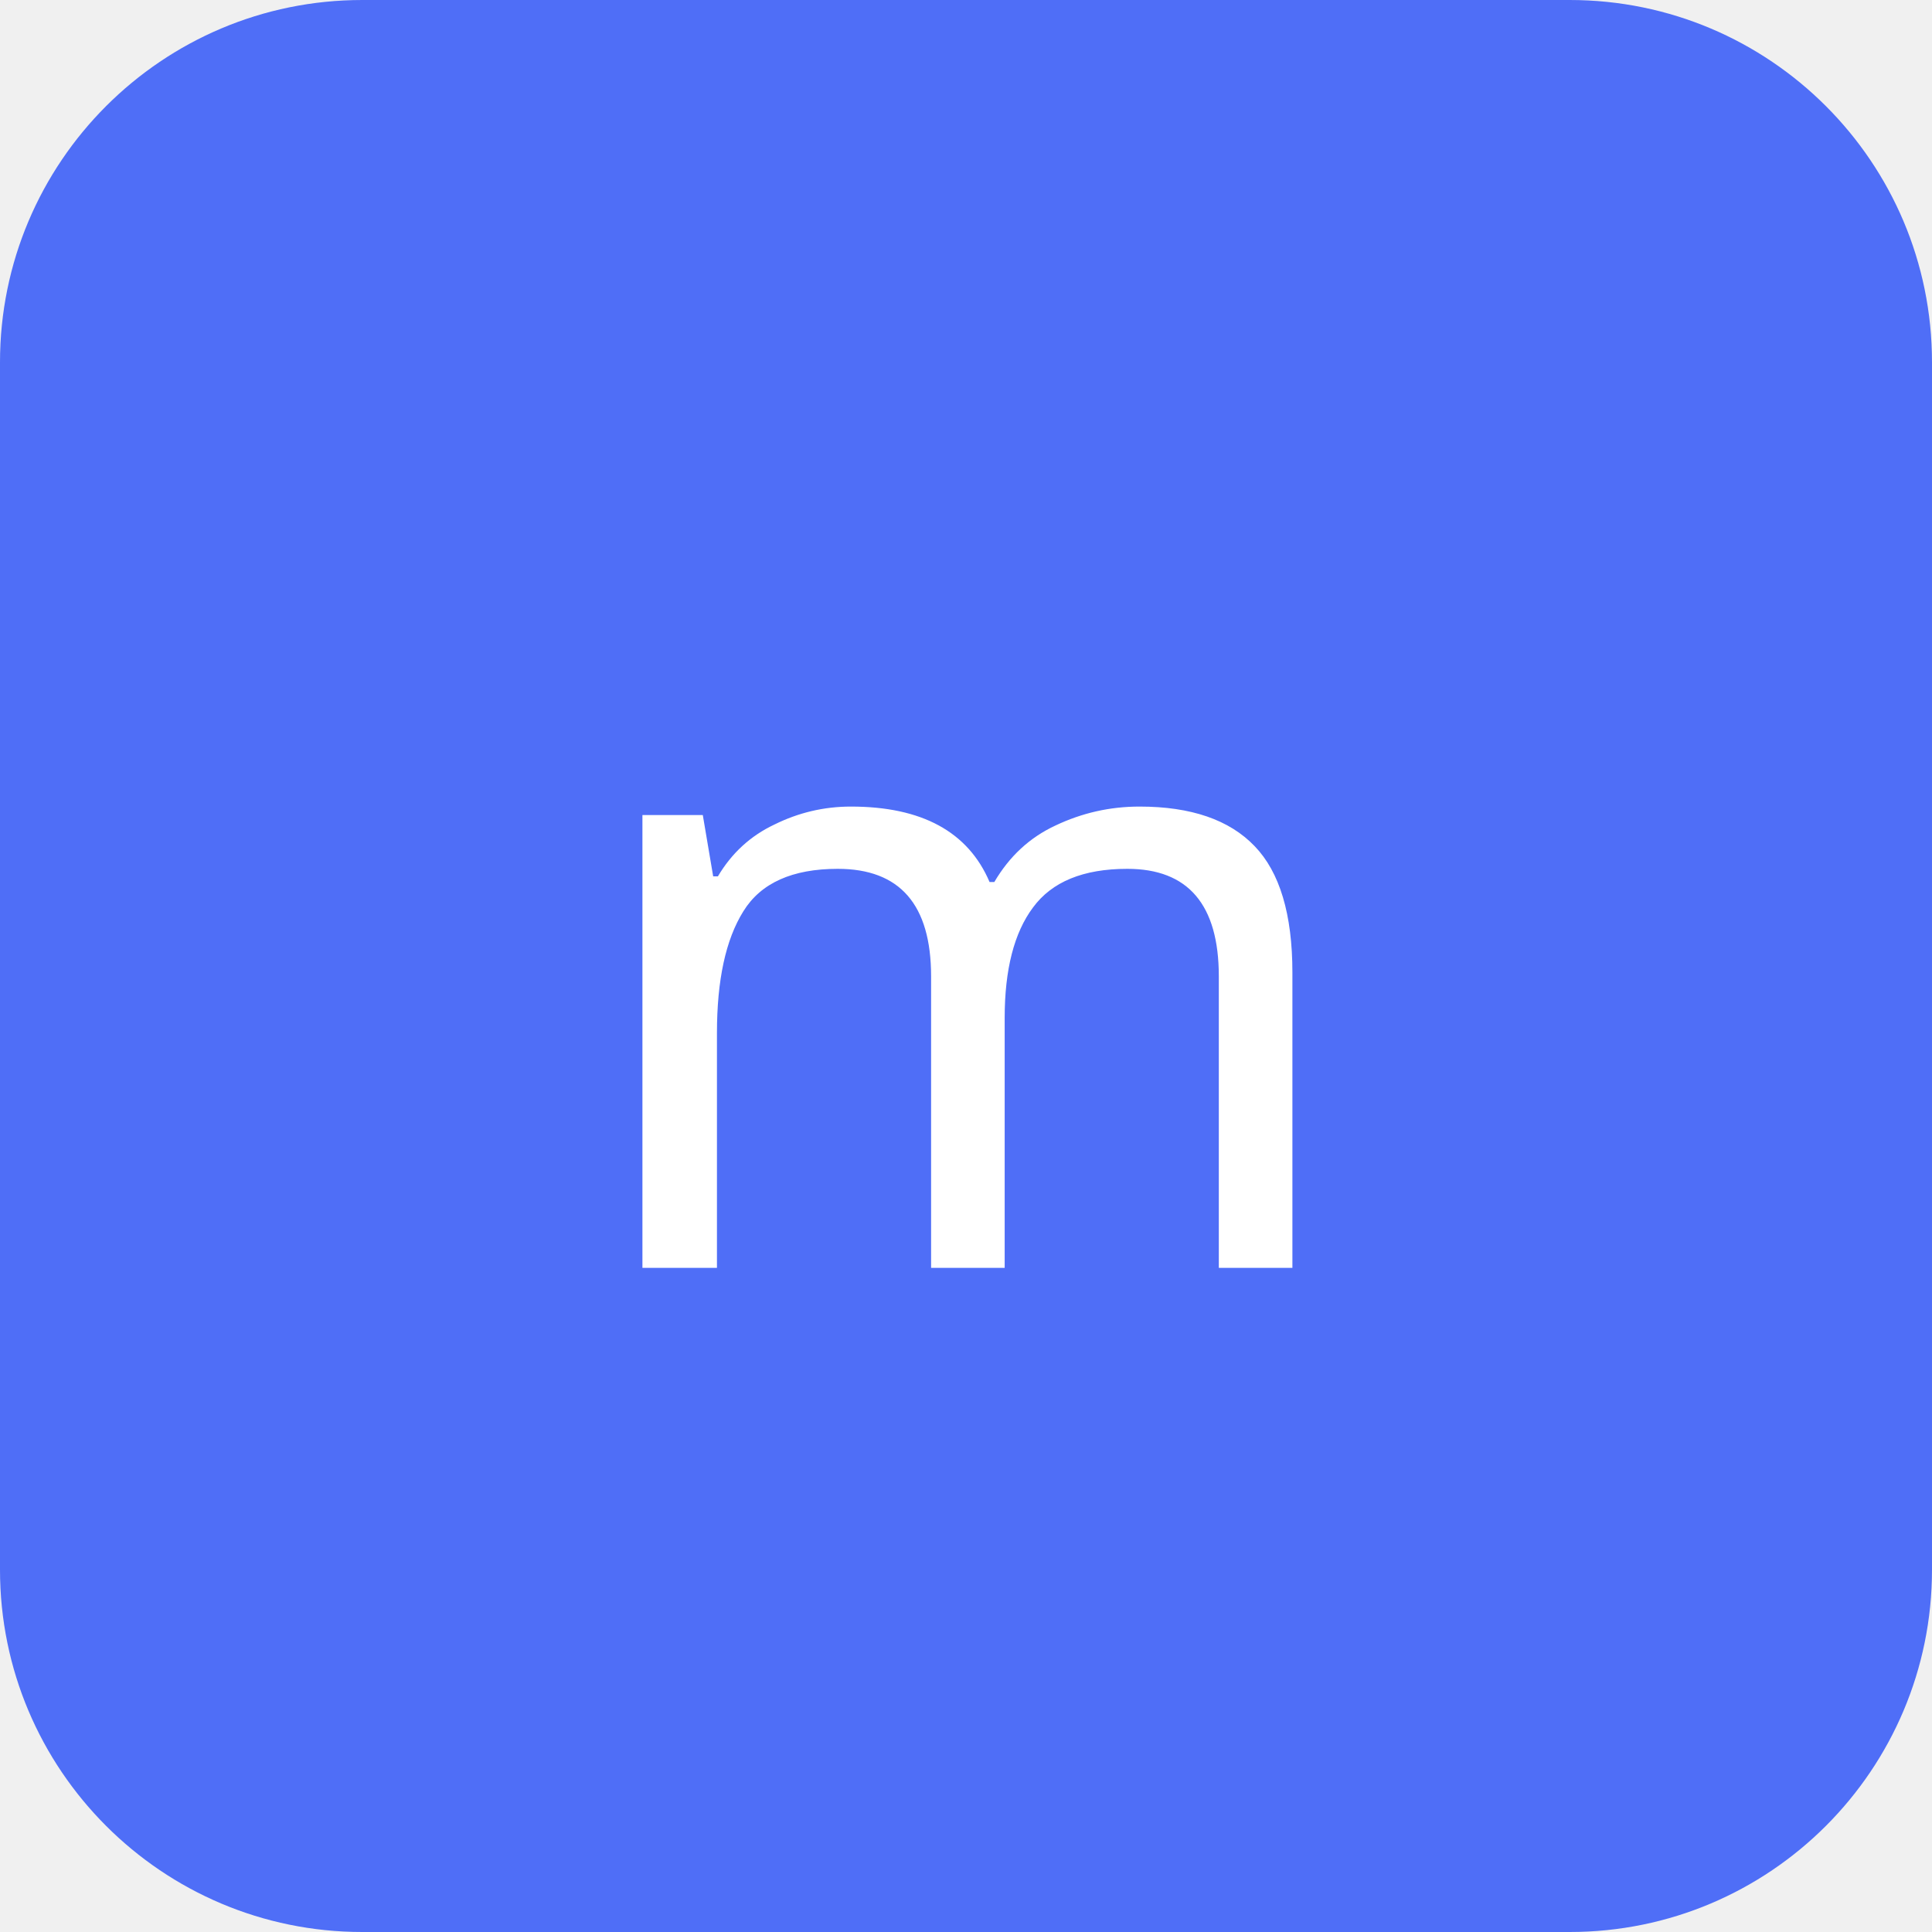
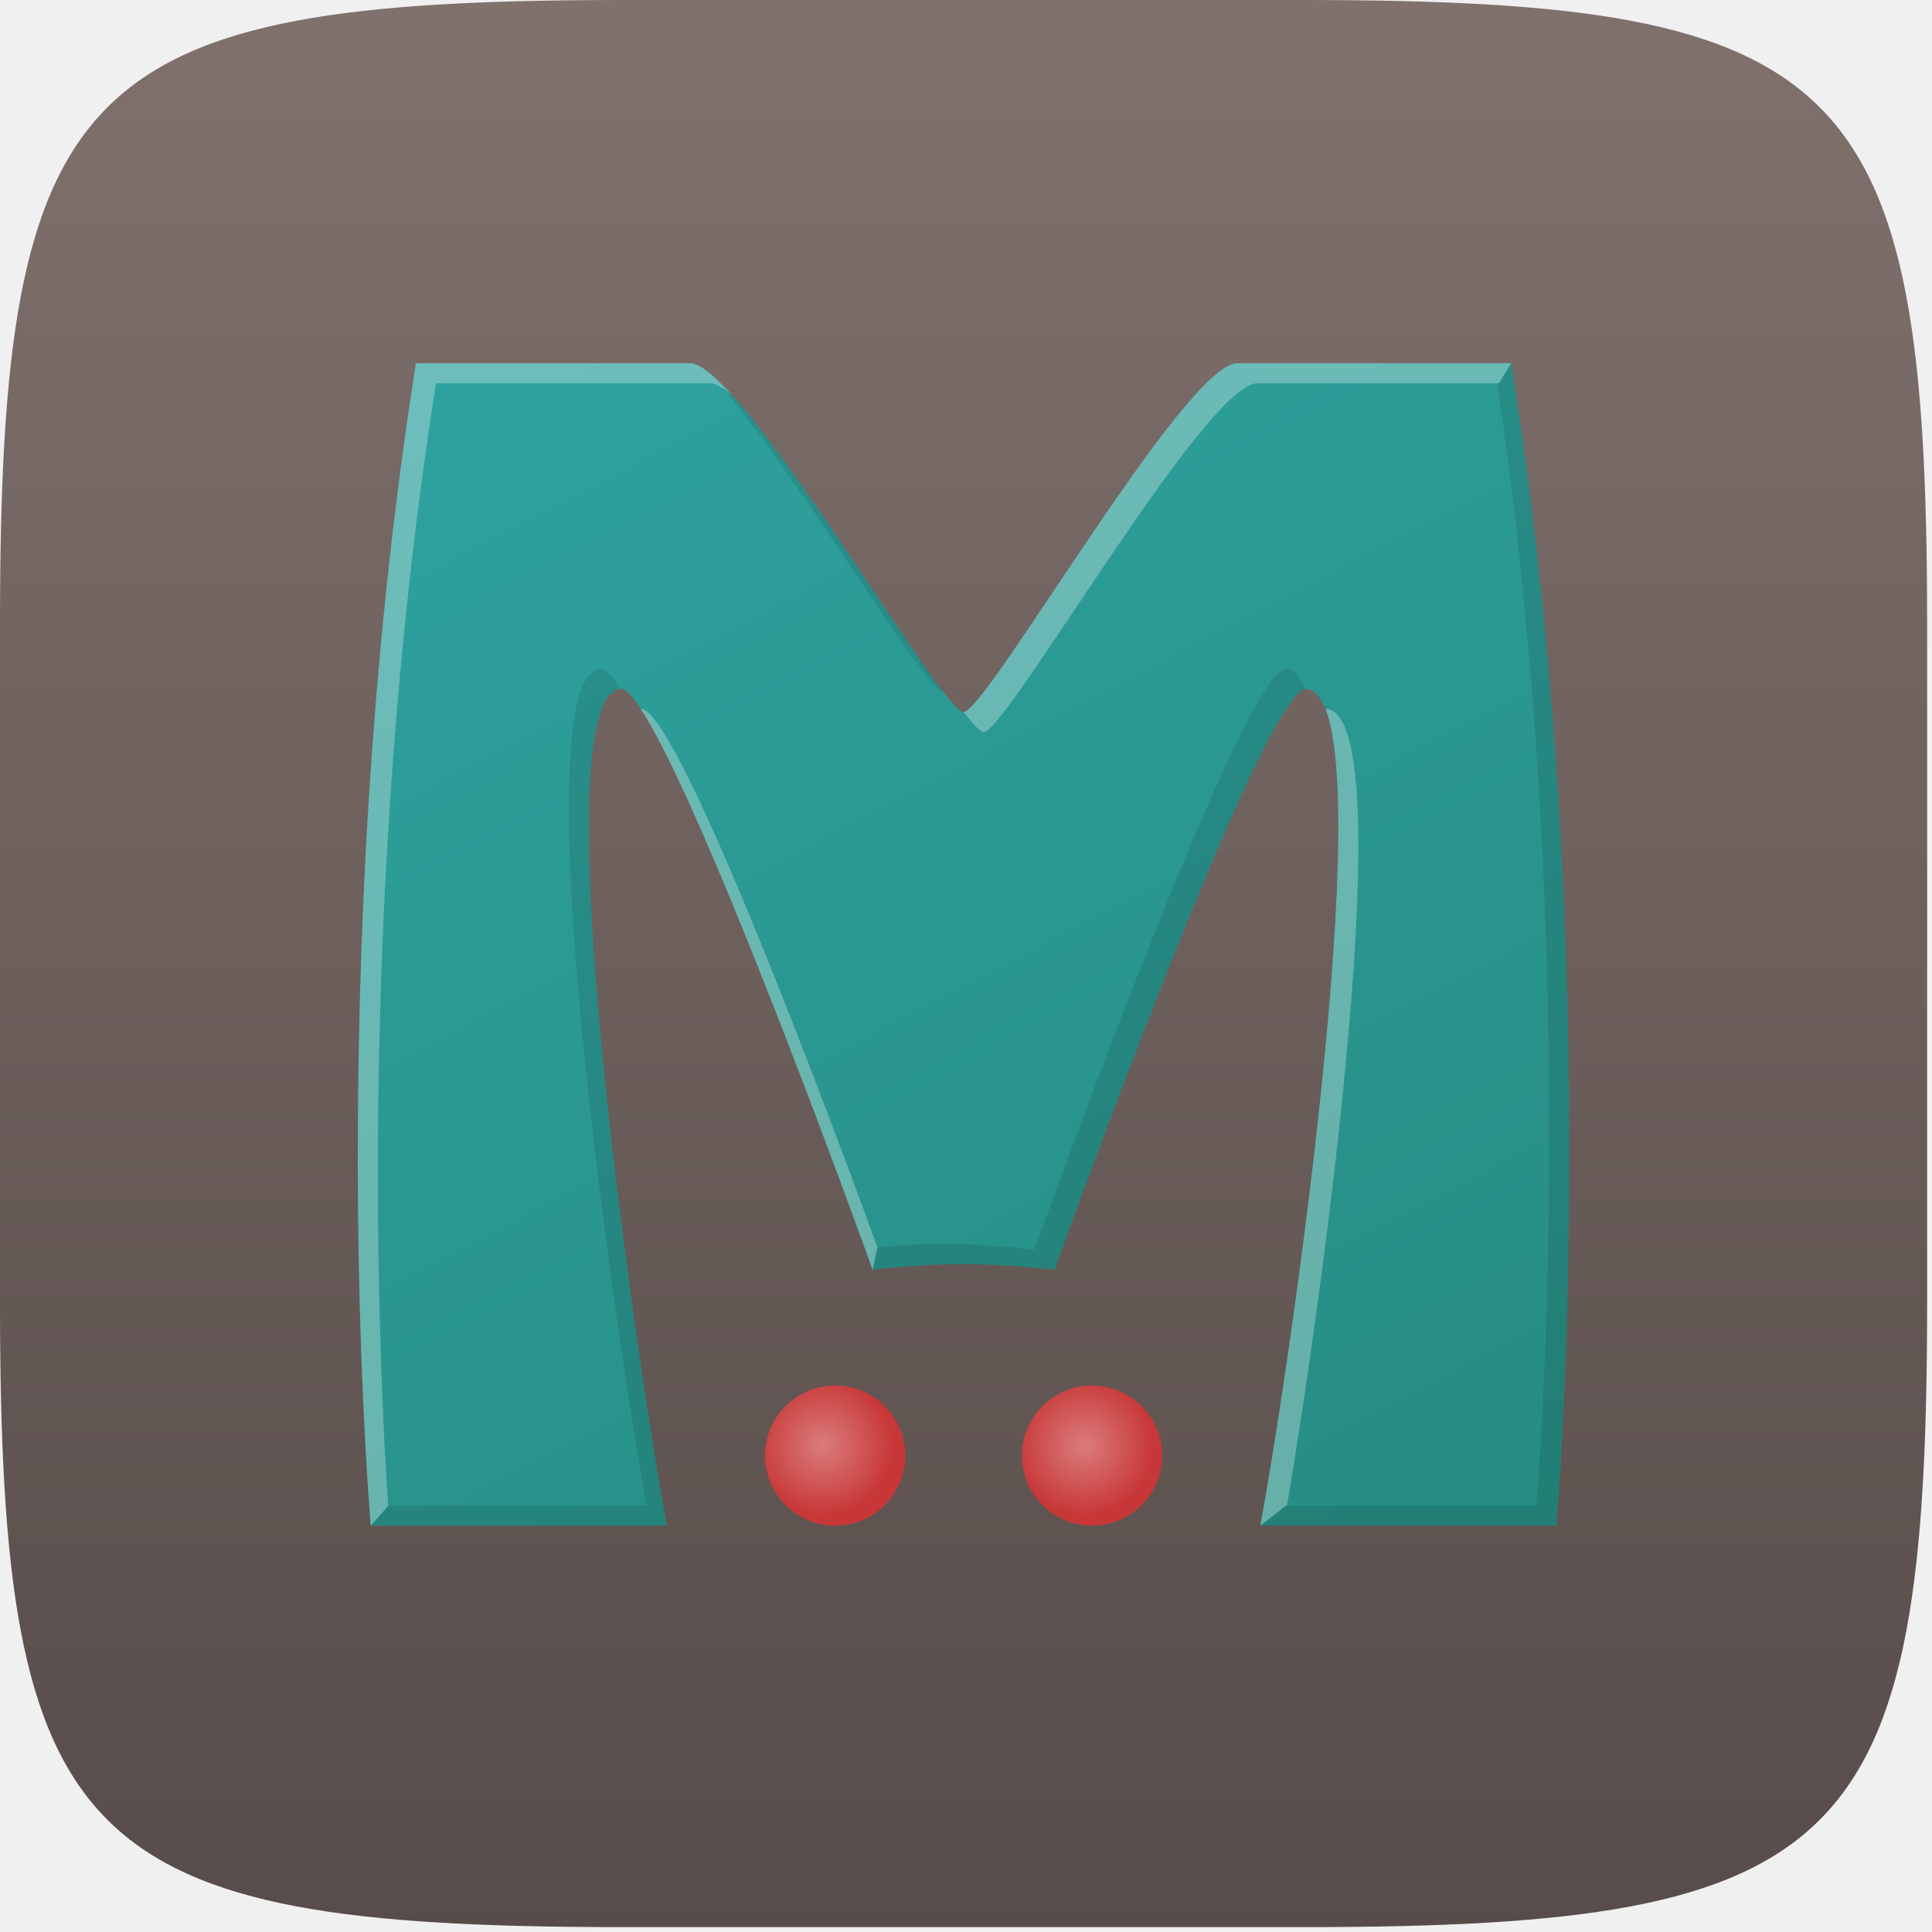
- <svg xmlns="http://www.w3.org/2000/svg" viewBox="0 0 32 32">
-   <rect width="32" height="32" rx="6" fill="#4f6ef7" />
-   <text x="16" y="21" font-size="14" fill="#fff" text-anchor="middle" font-family="sans-serif">m</text>
+ <svg xmlns="http://www.w3.org/2000/svg" viewBox="0 0 254 254">
+   <defs>
+     <radialGradient id="SVG6UFCFeCN" cx="41.406%" cy="42.708%" r="50%" fx="41.406%" fy="42.708%">
+       <stop offset="0%" stop-color="#db7c7c" />
+       <stop offset="100%" stop-color="#c83737" />
+     </radialGradient>
+     <radialGradient id="SVGCgxlNyXP" cx="44.271%" cy="42.708%" r="50%" fx="44.271%" fy="42.708%">
+       <stop offset="0%" stop-color="#db7c7c" />
+       <stop offset="100%" stop-color="#c83737" />
+     </radialGradient>
+     <linearGradient id="SVGdlWcUdVg" x1="50%" x2="50%" y1="100%" y2="0%">
+       <stop offset="0%" stop-color="#574c4a" />
+       <stop offset="100%" stop-color="#80716d" />
+     </linearGradient>
+     <linearGradient id="SVGubS1kldG" x1="88.778%" x2="30.149%" y1="98.342%" y2="-8.68%">
+       <stop offset="0%" stop-color="#268d83" />
+       <stop offset="100%" stop-color="#2ea19e" />
+     </linearGradient>
+   </defs>
+   <path fill="url(#SVGdlWcUdVg)" d="M0 171.19V82.17C0 10.271 10.26 0 82.086 0h89.189C243.1 0 253.36 10.271 253.36 82.171v89.019c0 71.9-10.26 82.17-82.086 82.17H82.086C10.261 253.36 0 243.09 0 171.19" />
+   <path fill="url(#SVGubS1kldG)" d="M8.891.655C-3.562 79.583 2.953 153.48 2.953 153.48h38.928c-3.704-19.704-16.992-109.724-5.938-110.021c5.924.94 32.99 76.371 32.99 76.371s5.96-.742 11.958-.742s11.959.742 11.959.742s27.066-75.43 32.99-76.371c11.053.297-2.235 90.317-5.938 110.02h38.927s6.516-73.896-5.938-152.824H116.85C109.99.736 83.89 46.51 80.891 46.51S51.792.736 44.932.655z" transform="translate(45.79 47.098)" />
+   <path fill="url(#SVG6UFCFeCN)" d="M73.214 144.267a9.213 9.213 0 1 1-18.427 0a9.213 9.213 0 0 1 18.427 0" transform="translate(45.79 47.098)" />
+   <path fill="url(#SVGCgxlNyXP)" d="M106.995 144.267a9.213 9.213 0 1 1-18.426 0a9.213 9.213 0 0 1 18.426 0" transform="translate(45.79 47.098)" />
+   <path d="M196.846 50.362c5.618 38.026 6.936 74.52 6.833 101.705c-.106 27.806-1.699 45.871-1.699 45.871h-32.767l-3.521 2.64h38.927s6.516-73.897-5.938-152.825zm-103.154-.96c10.226 11.376 27.913 41.567 30.35 41.567c-6.484-8.292-22.411-34.748-30.35-41.567M79.094 87.918c-11.054.297 2.234 90.317 5.938 110.02H51.05l-2.307 2.64h38.928c-3.685-19.604-16.856-108.825-6.103-110.021c-1.002-1.504-1.866-2.543-2.474-2.64m89.896 0c-5.923.94-32.99 76.371-32.99 76.371s-5.96-.742-11.958-.742c-3.549 0-6.604.218-8.67.41l-.65 2.971s5.961-.742 11.96-.742c5.997 0 11.958.742 11.958.742s26.862-74.936 32.907-76.371c-.651-1.65-1.456-2.61-2.557-2.64" opacity=".1" />
+   <path fill="#fff" d="M54.681 47.753c-12.453 78.928-5.938 152.825-5.938 152.825L51.035 198c-1.173-17.434-4.306-80.48 6.285-147.609h36.042c.763.01 1.787.635 2.969 1.65c-2.36-2.626-4.322-4.274-5.609-4.29zm107.959 0c-6.86.081-32.96 45.856-35.959 45.856c1.223 1.564 2.216 2.639 2.64 2.639c2.998 0 29.098-45.775 35.958-45.856h31.806l1.596-2.64zM84.207 93.196c8.755 13.148 30.515 73.732 30.515 73.732l.637-2.954c-5.372-14.732-25.844-69.961-30.987-70.778c-.056.002-.11-.006-.165 0m90.062 0c5.872 14.977-5.244 89.649-8.577 107.382l3.53-2.757c4.508-26.446 15.363-104.347 5.047-104.625" opacity=".3" />
</svg>
